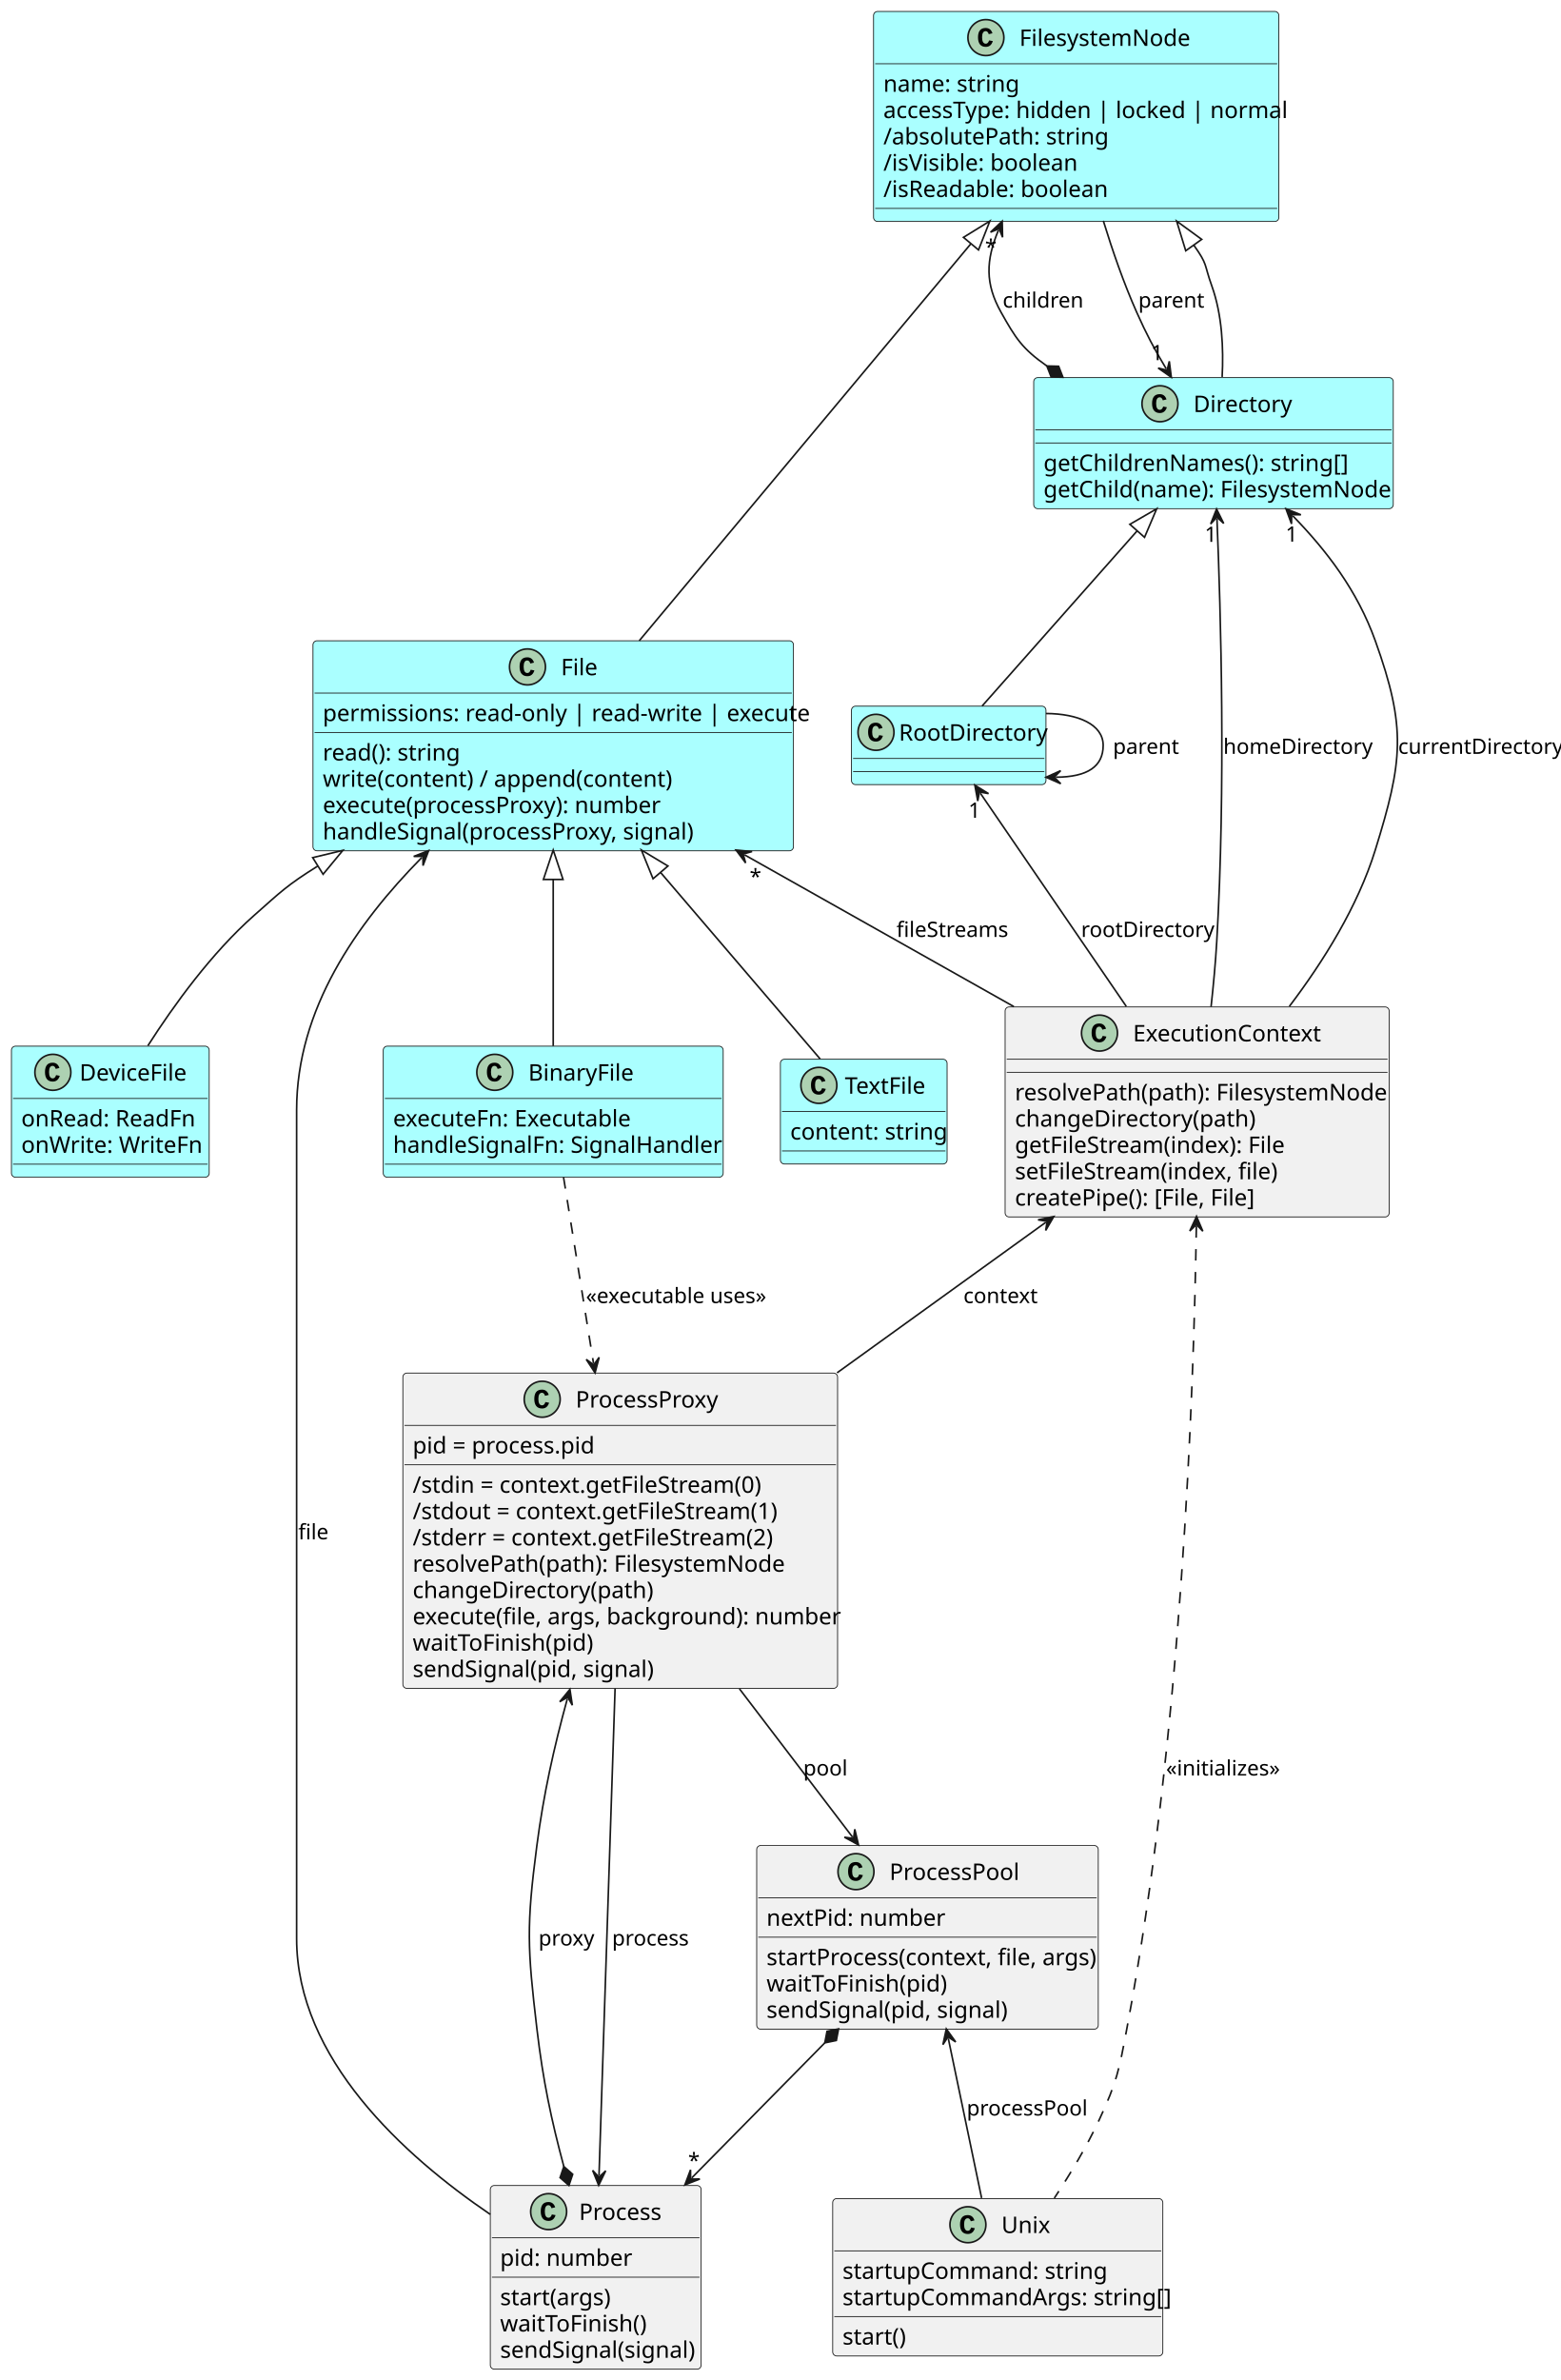
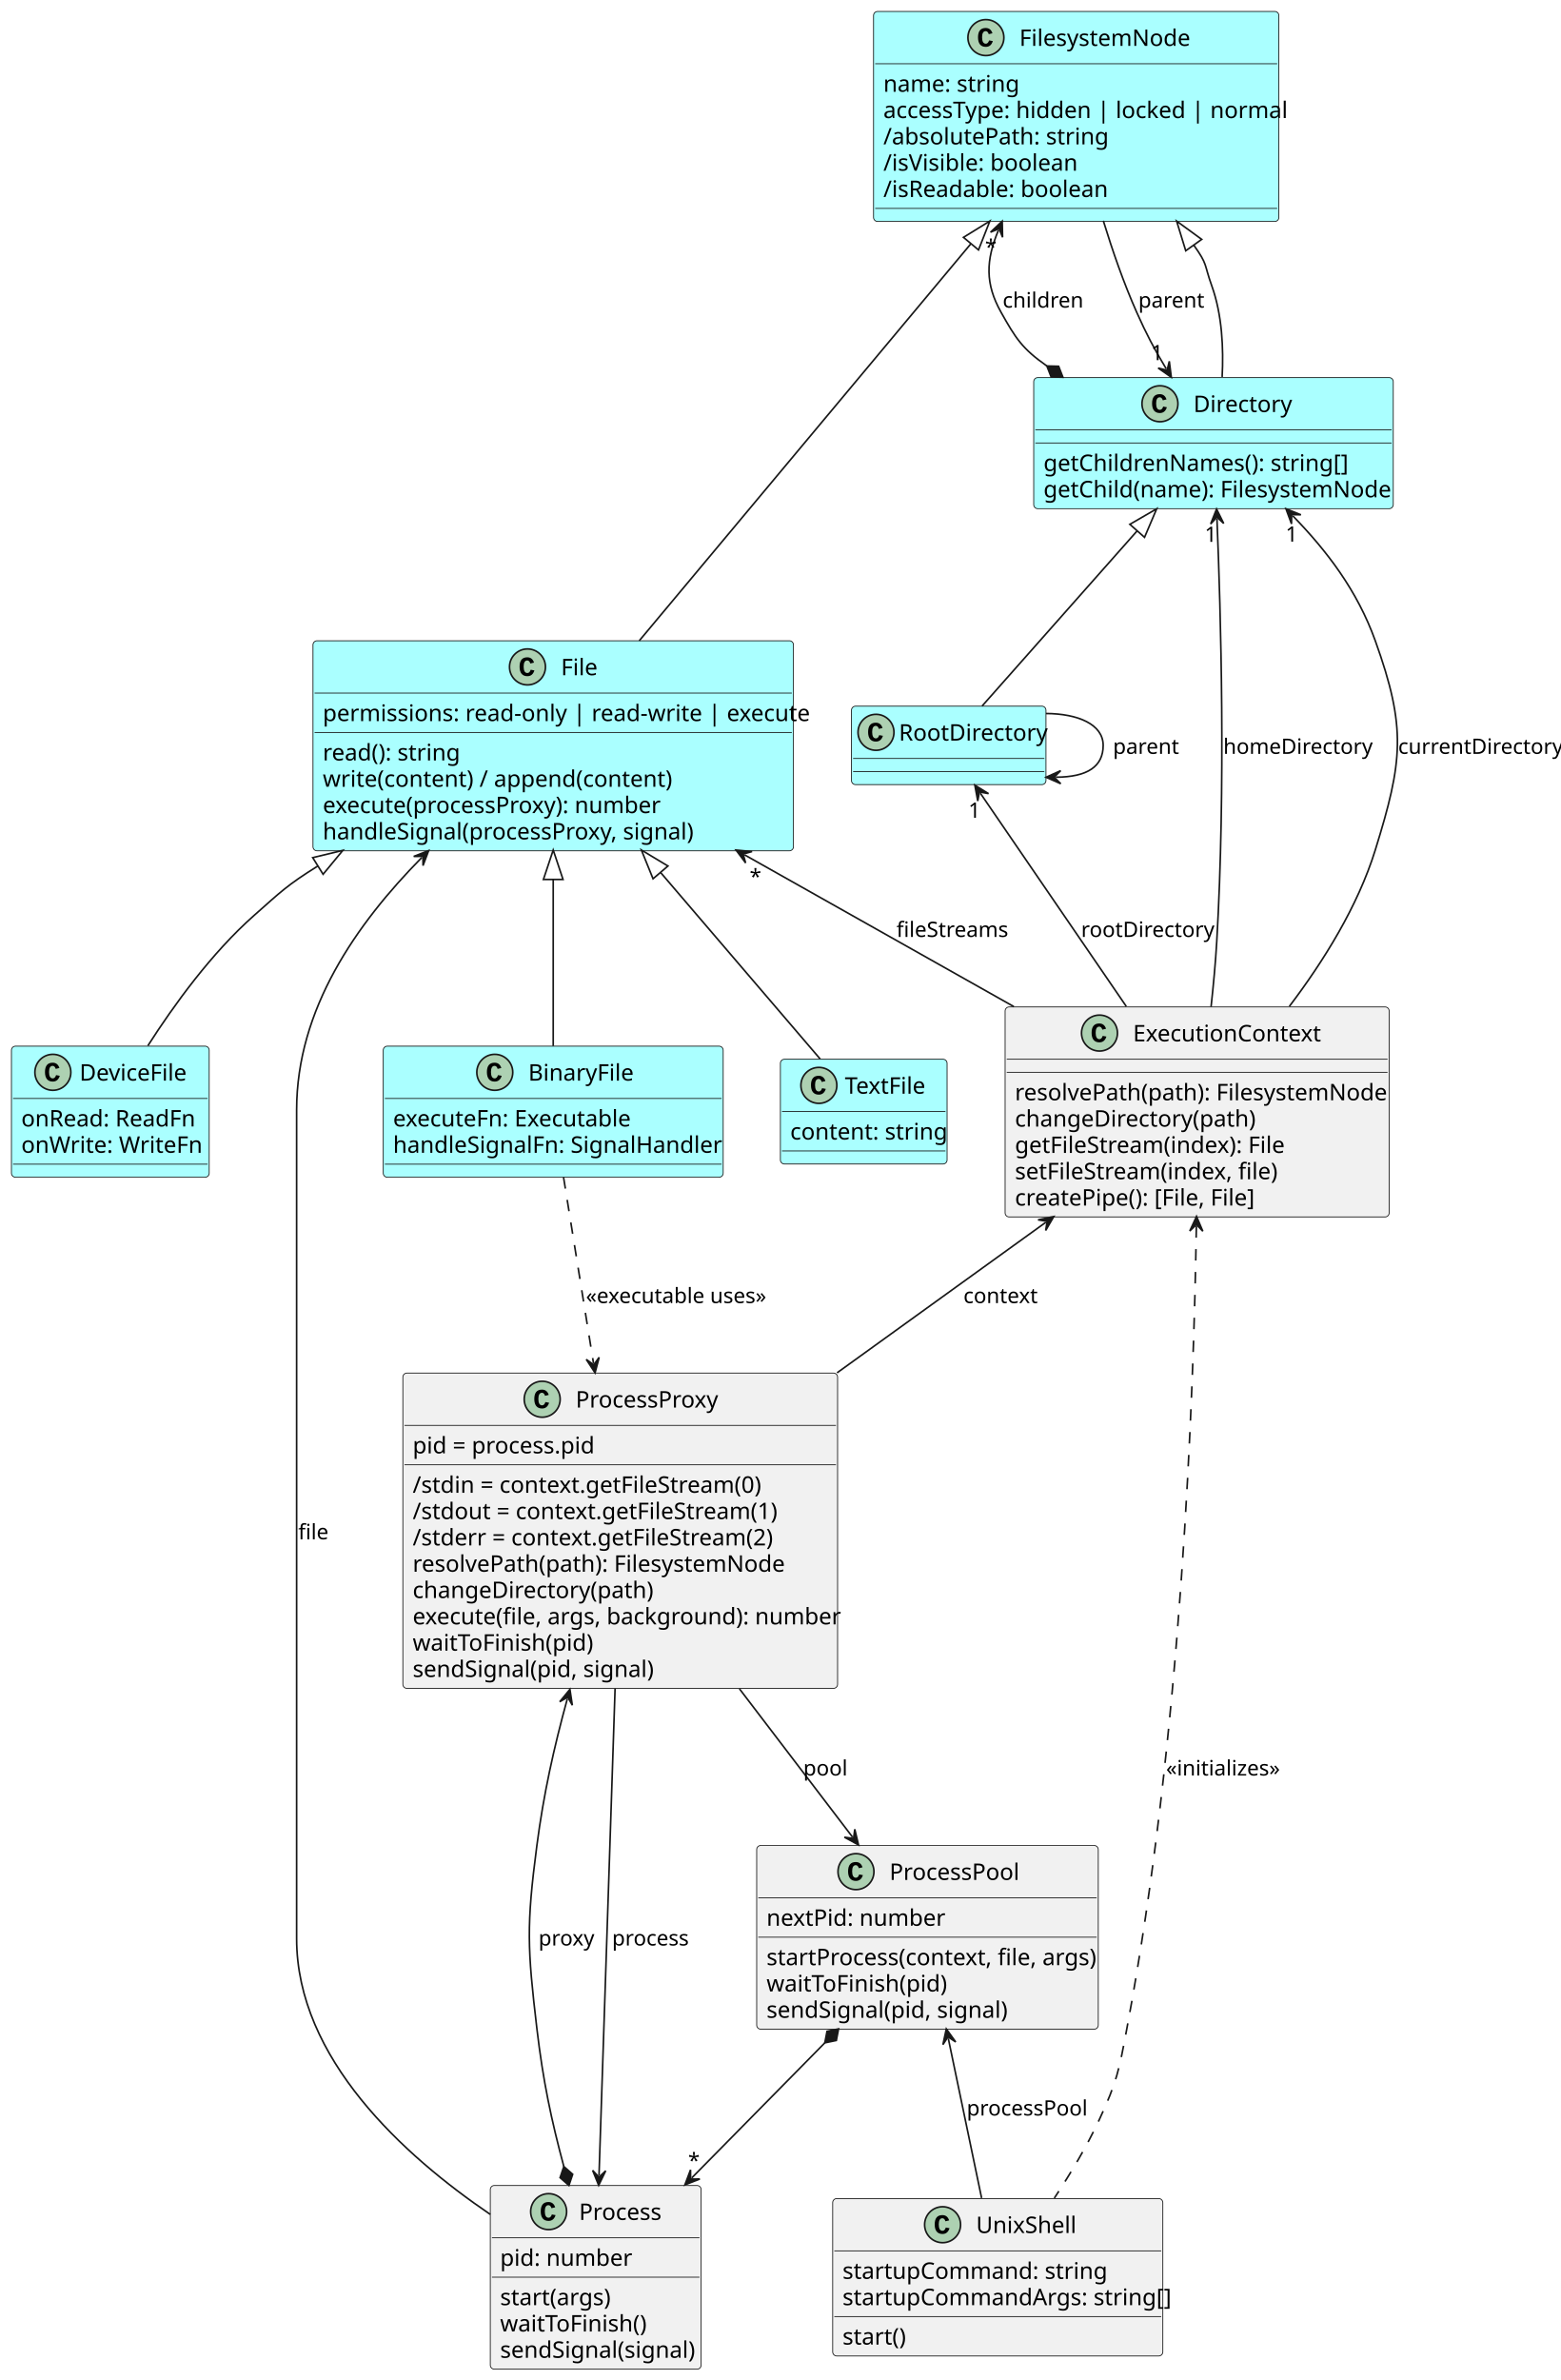
<svg xmlns="http://www.w3.org/2000/svg" contentStyleType="text/css" height="1456px" preserveAspectRatio="none" style="width:955px;height:1456px;background:#FFFFFF;" version="1.1" viewBox="0 0 955 1456" width="955px" zoomAndPan="magnify">
  <defs />
  <g>
    <g id="elem_FilesystemNode">
      <rect codeLine="4" fill="#AAFFFF" height="128.493" id="FilesystemNode" rx="2.5" ry="2.5" style="stroke:#181818;stroke-width:0.5;" width="248" x="534.5" y="7" />
      <ellipse cx="603.25" cy="23" fill="#ADD1B2" rx="11" ry="11" style="stroke:#181818;stroke-width:1.0;" />
      <path d="M600.906,22.844 Q600.906,24.719 601.484,25.734 Q602.062,26.734 603.219,26.734 Q604.562,26.734 605.219,24.719 L607.484,25.141 Q606.375,28.672 603.203,28.672 Q600.859,28.672 599.641,27.188 Q598.422,25.703 598.422,22.844 Q598.422,17.125 603.125,17.125 Q604.672,17.125 605.703,17.938 Q606.75,18.75 607.25,20.359 L604.984,20.906 Q604.75,20.031 604.266,19.547 Q603.781,19.047 603.156,19.047 Q600.906,19.047 600.906,22.844 Z " fill="#000000" />
      <text fill="#000000" font-family="sans-serif" font-size="14" lengthAdjust="spacing" textLength="102" x="623.75" y="28.082">FilesystemNode</text>
      <line style="stroke:#181818;stroke-width:0.5;" x1="535.5" x2="781.5" y1="39" y2="39" />
      <text fill="#000000" font-family="sans-serif" font-size="14" lengthAdjust="spacing" textLength="79" x="540.5" y="56.132">name: string</text>
      <text fill="#000000" font-family="sans-serif" font-size="14" lengthAdjust="spacing" textLength="236" x="540.5" y="72.231">accessType: hidden | locked | normal</text>
      <text fill="#000000" font-family="sans-serif" font-size="14" lengthAdjust="spacing" textLength="130" x="540.5" y="88.329">/absolutePath: string</text>
      <text fill="#000000" font-family="sans-serif" font-size="14" lengthAdjust="spacing" textLength="114" x="540.5" y="104.428">/isVisible: boolean</text>
      <text fill="#000000" font-family="sans-serif" font-size="14" lengthAdjust="spacing" textLength="134" x="540.5" y="120.526">/isReadable: boolean</text>
      <line style="stroke:#181818;stroke-width:0.5;" x1="535.5" x2="781.5" y1="127.493" y2="127.493" />
    </g>
    <g id="elem_Directory">
      <rect codeLine="12" fill="#AAFFFF" height="80.197" id="Directory" rx="2.5" ry="2.5" style="stroke:#181818;stroke-width:0.5;" width="220" x="632.5" y="231" />
      <ellipse cx="709.75" cy="247" fill="#ADD1B2" rx="11" ry="11" style="stroke:#181818;stroke-width:1.0;" />
      <path d="M707.406,246.844 Q707.406,248.719 707.984,249.734 Q708.562,250.734 709.719,250.734 Q711.062,250.734 711.719,248.719 L713.984,249.141 Q712.875,252.672 709.703,252.672 Q707.359,252.672 706.141,251.188 Q704.922,249.703 704.922,246.844 Q704.922,241.125 709.625,241.125 Q711.172,241.125 712.203,241.938 Q713.25,242.75 713.75,244.359 L711.484,244.906 Q711.25,244.031 710.766,243.547 Q710.281,243.047 709.656,243.047 Q707.406,243.047 707.406,246.844 Z " fill="#000000" />
      <text fill="#000000" font-family="sans-serif" font-size="14" lengthAdjust="spacing" textLength="57" x="730.25" y="252.083">Directory</text>
      <line style="stroke:#181818;stroke-width:0.5;" x1="633.5" x2="851.5" y1="263" y2="263" />
      <line style="stroke:#181818;stroke-width:0.5;" x1="633.5" x2="851.5" y1="271" y2="271" />
      <text fill="#000000" font-family="sans-serif" font-size="14" lengthAdjust="spacing" textLength="179" x="638.5" y="288.132">getChildrenNames(): string[]</text>
      <text fill="#000000" font-family="sans-serif" font-size="14" lengthAdjust="spacing" textLength="208" x="638.5" y="304.231">getChild(name): FilesystemNode</text>
    </g>
    <g id="elem_RootDirectory">
      <rect codeLine="18" fill="#AAFFFF" height="48" id="RootDirectory" rx="2.5" ry="2.5" style="stroke:#181818;stroke-width:0.5;" width="119" x="521" y="432" />
      <ellipse cx="536" cy="448" fill="#ADD1B2" rx="11" ry="11" style="stroke:#181818;stroke-width:1.0;" />
      <path d="M533.656,447.844 Q533.656,449.719 534.234,450.734 Q534.812,451.734 535.969,451.734 Q537.312,451.734 537.969,449.719 L540.234,450.141 Q539.125,453.672 535.953,453.672 Q533.609,453.672 532.391,452.188 Q531.172,450.703 531.172,447.844 Q531.172,442.125 535.875,442.125 Q537.422,442.125 538.453,442.938 Q539.5,443.75 540,445.359 L537.734,445.906 Q537.5,445.031 537.016,444.547 Q536.531,444.047 535.906,444.047 Q533.656,444.047 533.656,447.844 Z " fill="#000000" />
      <text fill="#000000" font-family="sans-serif" font-size="14" lengthAdjust="spacing" textLength="87" x="550" y="453.082">RootDirectory</text>
      <line style="stroke:#181818;stroke-width:0.5;" x1="522" x2="639" y1="464" y2="464" />
      <line style="stroke:#181818;stroke-width:0.5;" x1="522" x2="639" y1="472" y2="472" />
    </g>
    <g id="elem_File">
      <rect codeLine="26" fill="#AAFFFF" height="128.493" id="File" rx="2.5" ry="2.5" style="stroke:#181818;stroke-width:0.5;" width="294" x="191.5" y="392" />
      <ellipse cx="322.75" cy="408" fill="#ADD1B2" rx="11" ry="11" style="stroke:#181818;stroke-width:1.0;" />
      <path d="M320.406,407.844 Q320.406,409.719 320.984,410.734 Q321.562,411.734 322.719,411.734 Q324.062,411.734 324.719,409.719 L326.984,410.141 Q325.875,413.672 322.703,413.672 Q320.359,413.672 319.141,412.188 Q317.922,410.703 317.922,407.844 Q317.922,402.125 322.625,402.125 Q324.172,402.125 325.203,402.938 Q326.25,403.75 326.75,405.359 L324.484,405.906 Q324.25,405.031 323.766,404.547 Q323.281,404.047 322.656,404.047 Q320.406,404.047 320.406,407.844 Z " fill="#000000" />
      <text fill="#000000" font-family="sans-serif" font-size="14" lengthAdjust="spacing" textLength="23" x="343.25" y="413.082">File</text>
      <line style="stroke:#181818;stroke-width:0.5;" x1="192.5" x2="484.5" y1="424" y2="424" />
      <text fill="#000000" font-family="sans-serif" font-size="14" lengthAdjust="spacing" textLength="282" x="197.5" y="441.132">permissions: read-only | read-write | execute</text>
      <line style="stroke:#181818;stroke-width:0.5;" x1="192.5" x2="484.5" y1="448.099" y2="448.099" />
      <text fill="#000000" font-family="sans-serif" font-size="14" lengthAdjust="spacing" textLength="82" x="197.5" y="465.231">read(): string</text>
      <text fill="#000000" font-family="sans-serif" font-size="14" lengthAdjust="spacing" textLength="204" x="197.5" y="481.329">write(content) / append(content)</text>
      <text fill="#000000" font-family="sans-serif" font-size="14" lengthAdjust="spacing" textLength="203" x="197.5" y="497.428">execute(processProxy): number</text>
      <text fill="#000000" font-family="sans-serif" font-size="14" lengthAdjust="spacing" textLength="223" x="197.5" y="513.526">handleSignal(processProxy, signal)</text>
    </g>
    <g id="elem_TextFile">
      <rect codeLine="35" fill="#AAFFFF" height="64.099" id="TextFile" rx="2.5" ry="2.5" style="stroke:#181818;stroke-width:0.5;" width="102" x="477.5" y="648" />
      <ellipse cx="501.05" cy="664" fill="#ADD1B2" rx="11" ry="11" style="stroke:#181818;stroke-width:1.0;" />
      <path d="M498.706,663.844 Q498.706,665.719 499.284,666.734 Q499.863,667.734 501.019,667.734 Q502.363,667.734 503.019,665.719 L505.284,666.141 Q504.175,669.672 501.003,669.672 Q498.659,669.672 497.441,668.188 Q496.222,666.703 496.222,663.844 Q496.222,658.125 500.925,658.125 Q502.472,658.125 503.503,658.938 Q504.55,659.75 505.05,661.359 L502.784,661.906 Q502.55,661.031 502.066,660.547 Q501.581,660.047 500.956,660.047 Q498.706,660.047 498.706,663.844 Z " fill="#000000" />
      <text fill="#000000" font-family="sans-serif" font-size="14" lengthAdjust="spacing" textLength="51" x="516.95" y="669.082">TextFile</text>
      <line style="stroke:#181818;stroke-width:0.5;" x1="478.5" x2="578.5" y1="680" y2="680" />
      <text fill="#000000" font-family="sans-serif" font-size="14" lengthAdjust="spacing" textLength="90" x="483.5" y="697.132">content: string</text>
      <line style="stroke:#181818;stroke-width:0.5;" x1="478.5" x2="578.5" y1="704.099" y2="704.099" />
    </g>
    <g id="elem_BinaryFile">
      <rect codeLine="40" fill="#AAFFFF" height="80.197" id="BinaryFile" rx="2.5" ry="2.5" style="stroke:#181818;stroke-width:0.5;" width="208" x="234.5" y="640" />
      <ellipse cx="302.75" cy="656" fill="#ADD1B2" rx="11" ry="11" style="stroke:#181818;stroke-width:1.0;" />
      <path d="M300.406,655.844 Q300.406,657.719 300.984,658.734 Q301.562,659.734 302.719,659.734 Q304.062,659.734 304.719,657.719 L306.984,658.141 Q305.875,661.672 302.703,661.672 Q300.359,661.672 299.141,660.188 Q297.922,658.703 297.922,655.844 Q297.922,650.125 302.625,650.125 Q304.172,650.125 305.203,650.938 Q306.25,651.75 306.75,653.359 L304.484,653.906 Q304.25,653.031 303.766,652.547 Q303.281,652.047 302.656,652.047 Q300.406,652.047 300.406,655.844 Z " fill="#000000" />
      <text fill="#000000" font-family="sans-serif" font-size="14" lengthAdjust="spacing" textLength="63" x="323.25" y="661.082">BinaryFile</text>
      <line style="stroke:#181818;stroke-width:0.5;" x1="235.5" x2="441.5" y1="672" y2="672" />
      <text fill="#000000" font-family="sans-serif" font-size="14" lengthAdjust="spacing" textLength="145" x="240.5" y="689.132">executeFn: Executable</text>
      <text fill="#000000" font-family="sans-serif" font-size="14" lengthAdjust="spacing" textLength="196" x="240.5" y="705.231">handleSignalFn: SignalHandler</text>
      <line style="stroke:#181818;stroke-width:0.5;" x1="235.5" x2="441.5" y1="712.197" y2="712.197" />
    </g>
    <g id="elem_DeviceFile">
      <rect codeLine="46" fill="#AAFFFF" height="80.197" id="DeviceFile" rx="2.5" ry="2.5" style="stroke:#181818;stroke-width:0.5;" width="121" x="7" y="640" />
      <ellipse cx="32.35" cy="656" fill="#ADD1B2" rx="11" ry="11" style="stroke:#181818;stroke-width:1.0;" />
      <path d="M30.006,655.844 Q30.006,657.719 30.584,658.734 Q31.163,659.734 32.319,659.734 Q33.663,659.734 34.319,657.719 L36.584,658.141 Q35.475,661.672 32.303,661.672 Q29.959,661.672 28.741,660.188 Q27.522,658.703 27.522,655.844 Q27.522,650.125 32.225,650.125 Q33.772,650.125 34.803,650.938 Q35.85,651.75 36.35,653.359 L34.084,653.906 Q33.85,653.031 33.366,652.547 Q32.881,652.047 32.256,652.047 Q30.006,652.047 30.006,655.844 Z " fill="#000000" />
      <text fill="#000000" font-family="sans-serif" font-size="14" lengthAdjust="spacing" textLength="66" x="48.65" y="661.082">DeviceFile</text>
      <line style="stroke:#181818;stroke-width:0.5;" x1="8" x2="127" y1="672" y2="672" />
      <text fill="#000000" font-family="sans-serif" font-size="14" lengthAdjust="spacing" textLength="109" x="13" y="689.132">onRead: ReadFn</text>
      <text fill="#000000" font-family="sans-serif" font-size="14" lengthAdjust="spacing" textLength="107" x="13" y="705.231">onWrite: WriteFn</text>
      <line style="stroke:#181818;stroke-width:0.5;" x1="8" x2="127" y1="712.197" y2="712.197" />
    </g>
    <g id="elem_ExecutionContext">
      <rect codeLine="53" fill="#F1F1F1" height="128.493" id="ExecutionContext" rx="2.5" ry="2.5" style="stroke:#181818;stroke-width:0.5;" width="235" x="615" y="616" />
      <ellipse cx="672.75" cy="632" fill="#ADD1B2" rx="11" ry="11" style="stroke:#181818;stroke-width:1.0;" />
      <path d="M670.406,631.844 Q670.406,633.719 670.984,634.734 Q671.562,635.734 672.719,635.734 Q674.062,635.734 674.719,633.719 L676.984,634.141 Q675.875,637.672 672.703,637.672 Q670.359,637.672 669.141,636.188 Q667.922,634.703 667.922,631.844 Q667.922,626.125 672.625,626.125 Q674.172,626.125 675.203,626.938 Q676.25,627.75 676.75,629.359 L674.484,629.906 Q674.25,629.031 673.766,628.547 Q673.281,628.047 672.656,628.047 Q670.406,628.047 670.406,631.844 Z " fill="#000000" />
      <text fill="#000000" font-family="sans-serif" font-size="14" lengthAdjust="spacing" textLength="111" x="693.25" y="637.082">ExecutionContext</text>
      <line style="stroke:#181818;stroke-width:0.5;" x1="616" x2="849" y1="648" y2="648" />
      <line style="stroke:#181818;stroke-width:0.5;" x1="616" x2="849" y1="656" y2="656" />
      <text fill="#000000" font-family="sans-serif" font-size="14" lengthAdjust="spacing" textLength="223" x="621" y="673.132">resolvePath(path): FilesystemNode</text>
      <text fill="#000000" font-family="sans-serif" font-size="14" lengthAdjust="spacing" textLength="142" x="621" y="689.231">changeDirectory(path)</text>
      <text fill="#000000" font-family="sans-serif" font-size="14" lengthAdjust="spacing" textLength="164" x="621" y="705.329">getFileStream(index): File</text>
      <text fill="#000000" font-family="sans-serif" font-size="14" lengthAdjust="spacing" textLength="158" x="621" y="721.428">setFileStream(index, file)</text>
      <text fill="#000000" font-family="sans-serif" font-size="14" lengthAdjust="spacing" textLength="148" x="621" y="737.526">createPipe(): [File, File]</text>
    </g>
    <g id="elem_Process">
      <rect codeLine="66" fill="#F1F1F1" height="112.394" id="Process" rx="2.5" ry="2.5" style="stroke:#181818;stroke-width:0.5;" width="129" x="300" y="1337" />
      <ellipse cx="335.7" cy="1353" fill="#ADD1B2" rx="11" ry="11" style="stroke:#181818;stroke-width:1.0;" />
      <path d="M333.356,1352.844 Q333.356,1354.719 333.934,1355.734 Q334.512,1356.734 335.669,1356.734 Q337.012,1356.734 337.669,1354.719 L339.934,1355.141 Q338.825,1358.672 335.653,1358.672 Q333.309,1358.672 332.091,1357.188 Q330.872,1355.703 330.872,1352.844 Q330.872,1347.125 335.575,1347.125 Q337.122,1347.125 338.153,1347.938 Q339.2,1348.75 339.7,1350.359 L337.434,1350.906 Q337.2,1350.031 336.716,1349.547 Q336.231,1349.047 335.606,1349.047 Q333.356,1349.047 333.356,1352.844 Z " fill="#000000" />
      <text fill="#000000" font-family="sans-serif" font-size="14" lengthAdjust="spacing" textLength="51" x="354.3" y="1358.082">Process</text>
      <line style="stroke:#181818;stroke-width:0.5;" x1="301" x2="428" y1="1369" y2="1369" />
      <text fill="#000000" font-family="sans-serif" font-size="14" lengthAdjust="spacing" textLength="76" x="306" y="1386.132">pid: number</text>
      <line style="stroke:#181818;stroke-width:0.5;" x1="301" x2="428" y1="1393.099" y2="1393.099" />
      <text fill="#000000" font-family="sans-serif" font-size="14" lengthAdjust="spacing" textLength="66" x="306" y="1410.23">start(args)</text>
      <text fill="#000000" font-family="sans-serif" font-size="14" lengthAdjust="spacing" textLength="90" x="306" y="1426.329">waitToFinish()</text>
      <text fill="#000000" font-family="sans-serif" font-size="14" lengthAdjust="spacing" textLength="117" x="306" y="1442.428">sendSignal(signal)</text>
    </g>
    <g id="elem_ProcessProxy">
      <rect codeLine="85" fill="#F1F1F1" height="192.888" id="ProcessProxy" rx="2.5" ry="2.5" style="stroke:#181818;stroke-width:0.5;" width="266" x="246.5" y="840" />
      <ellipse cx="331.75" cy="856" fill="#ADD1B2" rx="11" ry="11" style="stroke:#181818;stroke-width:1.0;" />
      <path d="M329.406,855.844 Q329.406,857.719 329.984,858.734 Q330.562,859.734 331.719,859.734 Q333.062,859.734 333.719,857.719 L335.984,858.141 Q334.875,861.672 331.703,861.672 Q329.359,861.672 328.141,860.188 Q326.922,858.703 326.922,855.844 Q326.922,850.125 331.625,850.125 Q333.172,850.125 334.203,850.938 Q335.25,851.75 335.75,853.359 L333.484,853.906 Q333.25,853.031 332.766,852.547 Q332.281,852.047 331.656,852.047 Q329.406,852.047 329.406,855.844 Z " fill="#000000" />
      <text fill="#000000" font-family="sans-serif" font-size="14" lengthAdjust="spacing" textLength="87" x="352.25" y="861.082">ProcessProxy</text>
      <line style="stroke:#181818;stroke-width:0.5;" x1="247.5" x2="511.5" y1="872" y2="872" />
      <text fill="#000000" font-family="sans-serif" font-size="14" lengthAdjust="spacing" textLength="108" x="252.5" y="889.132">pid = process.pid</text>
      <line style="stroke:#181818;stroke-width:0.5;" x1="247.5" x2="511.5" y1="896.099" y2="896.099" />
      <text fill="#000000" font-family="sans-serif" font-size="14" lengthAdjust="spacing" textLength="207" x="252.5" y="913.231">/stdin = context.getFileStream(0)</text>
      <text fill="#000000" font-family="sans-serif" font-size="14" lengthAdjust="spacing" textLength="216" x="252.5" y="929.329">/stdout = context.getFileStream(1)</text>
      <text fill="#000000" font-family="sans-serif" font-size="14" lengthAdjust="spacing" textLength="214" x="252.5" y="945.428">/stderr = context.getFileStream(2)</text>
      <text fill="#000000" font-family="sans-serif" font-size="14" lengthAdjust="spacing" textLength="223" x="252.5" y="961.526">resolvePath(path): FilesystemNode</text>
      <text fill="#000000" font-family="sans-serif" font-size="14" lengthAdjust="spacing" textLength="142" x="252.5" y="977.625">changeDirectory(path)</text>
      <text fill="#000000" font-family="sans-serif" font-size="14" lengthAdjust="spacing" textLength="254" x="252.5" y="993.724">execute(file, args, background): number</text>
      <text fill="#000000" font-family="sans-serif" font-size="14" lengthAdjust="spacing" textLength="109" x="252.5" y="1009.822">waitToFinish(pid)</text>
      <text fill="#000000" font-family="sans-serif" font-size="14" lengthAdjust="spacing" textLength="144" x="252.5" y="1025.921">sendSignal(pid, signal)</text>
    </g>
    <g id="elem_ProcessPool">
      <rect codeLine="75" fill="#F1F1F1" height="112.394" id="ProcessPool" rx="2.5" ry="2.5" style="stroke:#181818;stroke-width:0.5;" width="209" x="463" y="1129" />
      <ellipse cx="523.75" cy="1145" fill="#ADD1B2" rx="11" ry="11" style="stroke:#181818;stroke-width:1.0;" />
      <path d="M521.406,1144.844 Q521.406,1146.719 521.984,1147.734 Q522.562,1148.734 523.719,1148.734 Q525.062,1148.734 525.719,1146.719 L527.984,1147.141 Q526.875,1150.672 523.703,1150.672 Q521.359,1150.672 520.141,1149.188 Q518.922,1147.703 518.922,1144.844 Q518.922,1139.125 523.625,1139.125 Q525.172,1139.125 526.203,1139.938 Q527.25,1140.75 527.75,1142.359 L525.484,1142.906 Q525.25,1142.031 524.766,1141.547 Q524.281,1141.047 523.656,1141.047 Q521.406,1141.047 521.406,1144.844 Z " fill="#000000" />
      <text fill="#000000" font-family="sans-serif" font-size="14" lengthAdjust="spacing" textLength="79" x="544.25" y="1150.082">ProcessPool</text>
      <line style="stroke:#181818;stroke-width:0.5;" x1="464" x2="671" y1="1161" y2="1161" />
      <text fill="#000000" font-family="sans-serif" font-size="14" lengthAdjust="spacing" textLength="104" x="469" y="1178.132">nextPid: number</text>
      <line style="stroke:#181818;stroke-width:0.5;" x1="464" x2="671" y1="1185.099" y2="1185.099" />
      <text fill="#000000" font-family="sans-serif" font-size="14" lengthAdjust="spacing" textLength="197" x="469" y="1202.23">startProcess(context, file, args)</text>
      <text fill="#000000" font-family="sans-serif" font-size="14" lengthAdjust="spacing" textLength="109" x="469" y="1218.329">waitToFinish(pid)</text>
      <text fill="#000000" font-family="sans-serif" font-size="14" lengthAdjust="spacing" textLength="144" x="469" y="1234.428">sendSignal(pid, signal)</text>
    </g>
-     <g id="elem_Unix">
-       <rect codeLine="102" fill="#F1F1F1" height="96.296" id="Unix" rx="2.5" ry="2.5" style="stroke:#181818;stroke-width:0.5;" width="202" x="509.5" y="1345" />
-       <ellipse cx="592.25" cy="1361" fill="#ADD1B2" rx="11" ry="11" style="stroke:#181818;stroke-width:1.0;" />
-       <path d="M589.906,1360.844 Q589.906,1362.719 590.484,1363.734 Q591.062,1364.734 592.219,1364.734 Q593.562,1364.734 594.219,1362.719 L596.484,1363.141 Q595.375,1366.672 592.203,1366.672 Q589.859,1366.672 588.641,1365.188 Q587.422,1363.703 587.422,1360.844 Q587.422,1355.125 592.125,1355.125 Q593.672,1355.125 594.703,1355.938 Q595.75,1356.75 596.25,1358.359 L593.984,1358.906 Q593.75,1358.031 593.266,1357.547 Q592.781,1357.047 592.156,1357.047 Q589.906,1357.047 589.906,1360.844 Z " fill="#000000" />
-       <text fill="#000000" font-family="sans-serif" font-size="14" lengthAdjust="spacing" textLength="28" x="612.75" y="1366.082">Unix</text>
+     <g id="elem_UnixShell">
+       <rect codeLine="102" fill="#F1F1F1" height="96.296" id="UnixShell" rx="2.5" ry="2.5" style="stroke:#181818;stroke-width:0.5;" width="202" x="509.5" y="1345" />
+       <ellipse cx="576.75" cy="1361" fill="#ADD1B2" rx="11" ry="11" style="stroke:#181818;stroke-width:1.0;" />
+       <path d="M574.406,1360.844 Q574.406,1362.719 574.984,1363.734 Q575.562,1364.734 576.719,1364.734 Q578.062,1364.734 578.719,1362.719 L580.984,1363.141 Q579.875,1366.672 576.703,1366.672 Q574.359,1366.672 573.141,1365.188 Q571.922,1363.703 571.922,1360.844 Q571.922,1355.125 576.625,1355.125 Q578.172,1355.125 579.203,1355.938 Q580.25,1356.75 580.75,1358.359 L578.484,1358.906 Q578.25,1358.031 577.766,1357.547 Q577.281,1357.047 576.656,1357.047 Q574.406,1357.047 574.406,1360.844 Z " fill="#000000" />
+       <text fill="#000000" font-family="sans-serif" font-size="14" lengthAdjust="spacing" textLength="59" x="597.25" y="1366.082">UnixShell</text>
      <line style="stroke:#181818;stroke-width:0.5;" x1="510.5" x2="710.5" y1="1377" y2="1377" />
      <text fill="#000000" font-family="sans-serif" font-size="14" lengthAdjust="spacing" textLength="153" x="515.5" y="1394.132">startupCommand: string</text>
      <text fill="#000000" font-family="sans-serif" font-size="14" lengthAdjust="spacing" textLength="190" x="515.5" y="1410.23">startupCommandArgs: string[]</text>
      <line style="stroke:#181818;stroke-width:0.5;" x1="510.5" x2="710.5" y1="1417.197" y2="1417.197" />
      <text fill="#000000" font-family="sans-serif" font-size="14" lengthAdjust="spacing" textLength="38" x="515.5" y="1434.329">start()</text>
    </g>
    <g id="link_FilesystemNode_Directory">
      <path codeLine="16" d="M730.407,149.921 C739.207,162.251 736.5,161.06 741.5,175 C747.79,192.54 748.73,213.11 747.8,230.61 " fill="none" id="FilesystemNode-backto-Directory" style="stroke:#181818;stroke-width:1.0;" />
      <polygon fill="none" points="719.95,135.27,725.523,153.407,735.29,146.436,719.95,135.27" style="stroke:#181818;stroke-width:1.0;" />
    </g>
    <g id="link_FilesystemNode_Directory">
      <path codeLine="23" d="M610.915,140.835 C603.195,159.295 602.73,173.63 612.5,191 C621.5,207 625.366,213.238 640.547,223.888 " fill="none" id="FilesystemNode-Directory" style="stroke:#181818;stroke-width:1.0;" />
      <polygon fill="#181818" points="613.23,135.3,606.067,142.06,611.301,139.913,613.448,145.146,613.23,135.3" style="stroke:#181818;stroke-width:1.0;" />
      <polygon fill="#181818" points="650.37,230.78,647.756,224.06,640.547,223.888,643.161,230.608,650.37,230.78" style="stroke:#181818;stroke-width:1.0;" />
      <text fill="#000000" font-family="sans-serif" font-size="13" lengthAdjust="spacing" textLength="45" x="613.5" y="188.194">children</text>
      <text fill="#000000" font-family="sans-serif" font-size="13" lengthAdjust="spacing" textLength="5" x="602.707" y="155.764">*</text>
    </g>
    <g id="link_FilesystemNode_Directory">
      <path codeLine="24" d="M675.1,135.09 C680.73,153.45 687.62,173.31 695.5,191 C701.47,204.41 706.121,213.252 713.601,225.652 " fill="none" id="FilesystemNode-to-Directory" style="stroke:#181818;stroke-width:1.0;" />
      <polygon fill="#181818" points="716.7,230.79,715.476,221.018,714.117,226.509,708.626,225.15,716.7,230.79" style="stroke:#181818;stroke-width:1.0;" />
      <text fill="#000000" font-family="sans-serif" font-size="13" lengthAdjust="spacing" textLength="36" x="696.5" y="188.194">parent</text>
      <text fill="#000000" font-family="sans-serif" font-size="13" lengthAdjust="spacing" textLength="7" x="704.298" y="220.349">1</text>
    </g>
    <g id="link_Directory_RootDirectory">
      <path codeLine="20" d="M695.819,324.738 C663.279,361.498 627.69,401.69 600.88,431.97 " fill="none" id="Directory-backto-RootDirectory" style="stroke:#181818;stroke-width:1.0;" />
      <polygon fill="none" points="707.75,311.26,691.327,320.761,700.312,328.715,707.75,311.26" style="stroke:#181818;stroke-width:1.0;" />
    </g>
    <g id="link_RootDirectory_RootDirectory">
      <path codeLine="21" d="M640.02,436.5 C659.5,436.6 675,443.1 675,456 C675,468.9 665.5,475.369 646.02,475.469 " fill="none" id="RootDirectory-to-RootDirectory" style="stroke:#181818;stroke-width:1.0;" />
      <polygon fill="#181818" points="640.02,475.5,649.04,479.454,645.02,475.474,648.999,471.454,640.02,475.5" style="stroke:#181818;stroke-width:1.0;" />
      <text fill="#000000" font-family="sans-serif" font-size="13" lengthAdjust="spacing" textLength="36" x="681" y="461.194">parent</text>
    </g>
    <g id="link_FilesystemNode_File">
      <path codeLine="33" d="M594.119,149.053 C534.739,220.123 450.46,321 391.15,391.98 " fill="none" id="FilesystemNode-backto-File" style="stroke:#181818;stroke-width:1.0;" />
      <polygon fill="none" points="605.66,135.24,589.514,145.206,598.723,152.9,605.66,135.24" style="stroke:#181818;stroke-width:1.0;" />
    </g>
    <g id="link_File_TextFile">
      <path codeLine="38" d="M404.143,533.696 C439.903,575.486 473.59,614.84 501.84,647.85 " fill="none" id="File-backto-TextFile" style="stroke:#181818;stroke-width:1.0;" />
      <polygon fill="none" points="392.44,520.02,399.584,537.597,408.702,529.795,392.44,520.02" style="stroke:#181818;stroke-width:1.0;" />
    </g>
    <g id="link_File_BinaryFile">
      <path codeLine="44" d="M338.5,538.02 C338.5,576.61 338.5,606.77 338.5,639.91 " fill="none" id="File-backto-BinaryFile" style="stroke:#181818;stroke-width:1.0;" />
      <polygon fill="none" points="338.5,520.02,332.5,538.02,344.5,538.02,338.5,520.02" style="stroke:#181818;stroke-width:1.0;" />
    </g>
    <g id="link_File_DeviceFile">
      <path codeLine="50" d="M194.516,529.76 C175.396,541.71 171.9,545.52 155.5,560 C129.5,582.96 106.45,614.8 90.47,639.76 " fill="none" id="File-backto-DeviceFile" style="stroke:#181818;stroke-width:1.0;" />
      <polygon fill="none" points="209.78,520.22,191.336,524.672,197.696,534.848,209.78,520.22" style="stroke:#181818;stroke-width:1.0;" />
    </g>
    <g id="link_File_ExecutionContext">
      <path codeLine="61" d="M455.577,522.966 C508.817,552.966 567.1,585.8 620.37,615.82 " fill="none" id="File-backto-ExecutionContext" style="stroke:#181818;stroke-width:1.0;" />
      <polygon fill="#181818" points="450.35,520.02,456.227,527.923,454.706,522.475,460.154,520.953,450.35,520.02" style="stroke:#181818;stroke-width:1.0;" />
      <text fill="#000000" font-family="sans-serif" font-size="13" lengthAdjust="spacing" textLength="66" x="548.5" y="573.194">fileStreams</text>
      <text fill="#000000" font-family="sans-serif" font-size="13" lengthAdjust="spacing" textLength="5" x="458.677" y="540.897">*</text>
    </g>
    <g id="link_RootDirectory_ExecutionContext">
      <path codeLine="62" d="M599.87,485.291 C621.67,517.131 658.17,570.43 689.13,615.66 " fill="none" id="RootDirectory-backto-ExecutionContext" style="stroke:#181818;stroke-width:1.0;" />
      <polygon fill="#181818" points="596.48,480.34,598.264,490.026,599.305,484.466,604.865,485.506,596.48,480.34" style="stroke:#181818;stroke-width:1.0;" />
      <text fill="#000000" font-family="sans-serif" font-size="13" lengthAdjust="spacing" textLength="74" x="661.5" y="573.194">rootDirectory</text>
      <text fill="#000000" font-family="sans-serif" font-size="13" lengthAdjust="spacing" textLength="7" x="592.522" y="500.289">1</text>
    </g>
    <g id="link_Directory_ExecutionContext">
      <path codeLine="63" d="M744.628,317.385 C747.028,375.385 750.01,481.16 744.5,576 C743.75,588.94 742.47,602.75 741.02,615.91 " fill="none" id="Directory-backto-ExecutionContext" style="stroke:#181818;stroke-width:1.0;" />
      <polygon fill="#181818" points="744.38,311.39,740.755,320.548,744.587,316.386,748.749,320.217,744.38,311.39" style="stroke:#181818;stroke-width:1.0;" />
      <text fill="#000000" font-family="sans-serif" font-size="13" lengthAdjust="spacing" textLength="84" x="748.5" y="461.194">homeDirectory</text>
      <text fill="#000000" font-family="sans-serif" font-size="13" lengthAdjust="spacing" textLength="7" x="737.112" y="331.495">1</text>
    </g>
    <g id="link_Directory_ExecutionContext">
      <path codeLine="64" d="M791.022,315.562 C811.912,337.052 830.45,361.24 841.5,392 C860.73,445.54 858.34,465.66 841.5,520 C830.8,554.53 809.73,588.22 788.94,615.64 " fill="none" id="Directory-backto-ExecutionContext-1" style="stroke:#181818;stroke-width:1.0;" />
      <polygon fill="#181818" points="786.84,311.26,790.245,320.502,790.325,314.845,795.981,314.925,786.84,311.26" style="stroke:#181818;stroke-width:1.0;" />
      <text fill="#000000" font-family="sans-serif" font-size="13" lengthAdjust="spacing" textLength="92" x="855.5" y="461.194">currentDirectory</text>
      <text fill="#000000" font-family="sans-serif" font-size="13" lengthAdjust="spacing" textLength="7" x="786.604" y="331.344">1</text>
    </g>
    <g id="link_File_Process">
      <path codeLine="73" d="M258.088,524.603 C218.088,565.183 181.5,617.4 181.5,679 C181.5,679 181.5,679 181.5,1186 C181.5,1259.43 247.29,1318.87 299.98,1354.69 " fill="none" id="File-backto-Process" style="stroke:#181818;stroke-width:1.0;" />
      <polygon fill="#181818" points="262.3,520.33,253.133,523.932,258.79,523.891,258.831,529.548,262.3,520.33" style="stroke:#181818;stroke-width:1.0;" />
      <text fill="#000000" font-family="sans-serif" font-size="13" lengthAdjust="spacing" textLength="17" x="182.5" y="941.694">file</text>
    </g>
    <g id="link_BinaryFile_ProcessProxy">
      <path codeLine="74" d="M344.82,720.21 C349.95,752.07 356.455,792.446 363.145,833.956 " fill="none" id="BinaryFile-to-ProcessProxy" style="stroke:#181818;stroke-width:1.0;stroke-dasharray:7.0,7.0;" />
      <polygon fill="#181818" points="364.1,839.88,366.617,830.358,363.304,834.944,358.719,831.631,364.1,839.88" style="stroke:#181818;stroke-width:1.0;" />
      <text fill="#000000" font-family="sans-serif" font-size="13" lengthAdjust="spacing" textLength="109" x="358.5" y="797.194">«executable uses»</text>
    </g>
    <g id="link_ProcessPool_Process">
      <path codeLine="81" d="M504.677,1249.747 C475.547,1279.307 452.411,1302.786 423.262,1332.366 " fill="none" id="ProcessPool-Process" style="stroke:#181818;stroke-width:1.0;" />
      <polygon fill="#181818" points="513.1,1241.2,506.039,1242.666,504.677,1249.747,511.738,1248.281,513.1,1241.2" style="stroke:#181818;stroke-width:1.0;" />
      <polygon fill="#181818" points="419.05,1336.64,428.216,1333.037,422.56,1333.079,422.518,1327.422,419.05,1336.64" style="stroke:#181818;stroke-width:1.0;" />
      <text fill="#000000" font-family="sans-serif" font-size="13" lengthAdjust="spacing" textLength="5" x="421.044" y="1326.357">*</text>
    </g>
    <g id="link_ExecutionContext_ProcessProxy">
      <path codeLine="96" d="M639.923,747.749 C599.903,776.599 556.51,807.88 512.19,839.84 " fill="none" id="ExecutionContext-backto-ProcessProxy" style="stroke:#181818;stroke-width:1.0;" />
      <polygon fill="#181818" points="644.79,744.24,635.15,746.258,640.734,747.164,639.828,752.748,644.79,744.24" style="stroke:#181818;stroke-width:1.0;" />
      <text fill="#000000" font-family="sans-serif" font-size="13" lengthAdjust="spacing" textLength="43" x="589.5" y="797.194">context</text>
    </g>
    <g id="link_ProcessProxy_Process">
      <path codeLine="97" d="M376.35,1033.06 C373.3,1125.23 369.008,1255.533 366.518,1330.883 " fill="none" id="ProcessProxy-to-Process" style="stroke:#181818;stroke-width:1.0;" />
      <polygon fill="#181818" points="366.32,1336.88,370.615,1328.017,366.485,1331.883,362.619,1327.753,366.32,1336.88" style="stroke:#181818;stroke-width:1.0;" />
      <text fill="#000000" font-family="sans-serif" font-size="13" lengthAdjust="spacing" textLength="46" x="374.5" y="1190.194">process</text>
    </g>
    <g id="link_ProcessProxy_Process">
      <path codeLine="99" d="M347.134,1039.236 C338.844,1069.476 332.63,1097.44 328.5,1129 C322.04,1178.36 322.69,1191.56 328.5,1241 C332.29,1273.25 337.378,1297.011 344.998,1325.39 " fill="none" id="ProcessProxy-Process" style="stroke:#181818;stroke-width:1.0;" />
      <polygon fill="#181818" points="348.72,1033.45,342.483,1041.072,347.398,1038.272,350.198,1043.187,348.72,1033.45" style="stroke:#181818;stroke-width:1.0;" />
      <polygon fill="#181818" points="348.11,1336.98,350.417,1330.148,344.998,1325.39,342.691,1332.223,348.11,1336.98" style="stroke:#181818;stroke-width:1.0;" />
      <text fill="#000000" font-family="sans-serif" font-size="13" lengthAdjust="spacing" textLength="32" x="329.5" y="1190.194">proxy</text>
    </g>
    <g id="link_ProcessProxy_ProcessPool">
      <path codeLine="98" d="M452.45,1033.16 C477.12,1065.5 500.19,1095.75 521.66,1123.89 " fill="none" id="ProcessProxy-to-ProcessPool" style="stroke:#181818;stroke-width:1.0;" />
      <polygon fill="#181818" points="525.3,1128.66,523.021,1119.079,522.267,1124.685,516.661,1123.931,525.3,1128.66" style="stroke:#181818;stroke-width:1.0;" />
      <text fill="#000000" font-family="sans-serif" font-size="13" lengthAdjust="spacing" textLength="24" x="491.5" y="1086.194">pool</text>
    </g>
-     <g id="link_ProcessPool_Unix">
-       <path codeLine="107" d="M580.246,1247.073 C586.986,1279.373 594.19,1313.86 600.62,1344.69 " fill="none" id="ProcessPool-backto-Unix" style="stroke:#181818;stroke-width:1.0;" />
+     <g id="link_ProcessPool_UnixShell">
+       <path codeLine="107" d="M580.246,1247.073 C586.986,1279.373 594.19,1313.86 600.62,1344.69 " fill="none" id="ProcessPool-backto-UnixShell" style="stroke:#181818;stroke-width:1.0;" />
      <polygon fill="#181818" points="579.02,1241.2,576.943,1250.827,580.041,1246.095,584.774,1249.193,579.02,1241.2" style="stroke:#181818;stroke-width:1.0;" />
      <text fill="#000000" font-family="sans-serif" font-size="13" lengthAdjust="spacing" textLength="72" x="591.5" y="1294.194">processPool</text>
    </g>
-     <g id="link_ExecutionContext_Unix">
-       <path codeLine="108" d="M732.026,750.149 C730.396,854.479 722.94,1062.99 689.5,1241 C684.7,1266.56 683.5,1273.43 672.5,1297 C664.92,1313.24 654.9,1329.94 645.12,1344.72 " fill="none" id="ExecutionContext-backto-Unix" style="stroke:#181818;stroke-width:1.0;stroke-dasharray:7.0,7.0;" />
+     <g id="link_ExecutionContext_UnixShell">
+       <path codeLine="108" d="M732.026,750.149 C730.396,854.479 722.94,1062.99 689.5,1241 C684.7,1266.56 683.5,1273.43 672.5,1297 C664.92,1313.24 654.9,1329.94 645.12,1344.72 " fill="none" id="ExecutionContext-backto-UnixShell" style="stroke:#181818;stroke-width:1.0;stroke-dasharray:7.0,7.0;" />
      <polygon fill="#181818" points="732.12,744.15,727.98,753.086,732.042,749.149,735.979,753.211,732.12,744.15" style="stroke:#181818;stroke-width:1.0;" />
      <text fill="#000000" font-family="sans-serif" font-size="13" lengthAdjust="spacing" textLength="68" x="713.5" y="1086.194">«initializes»</text>
    </g>
  </g>
</svg>
